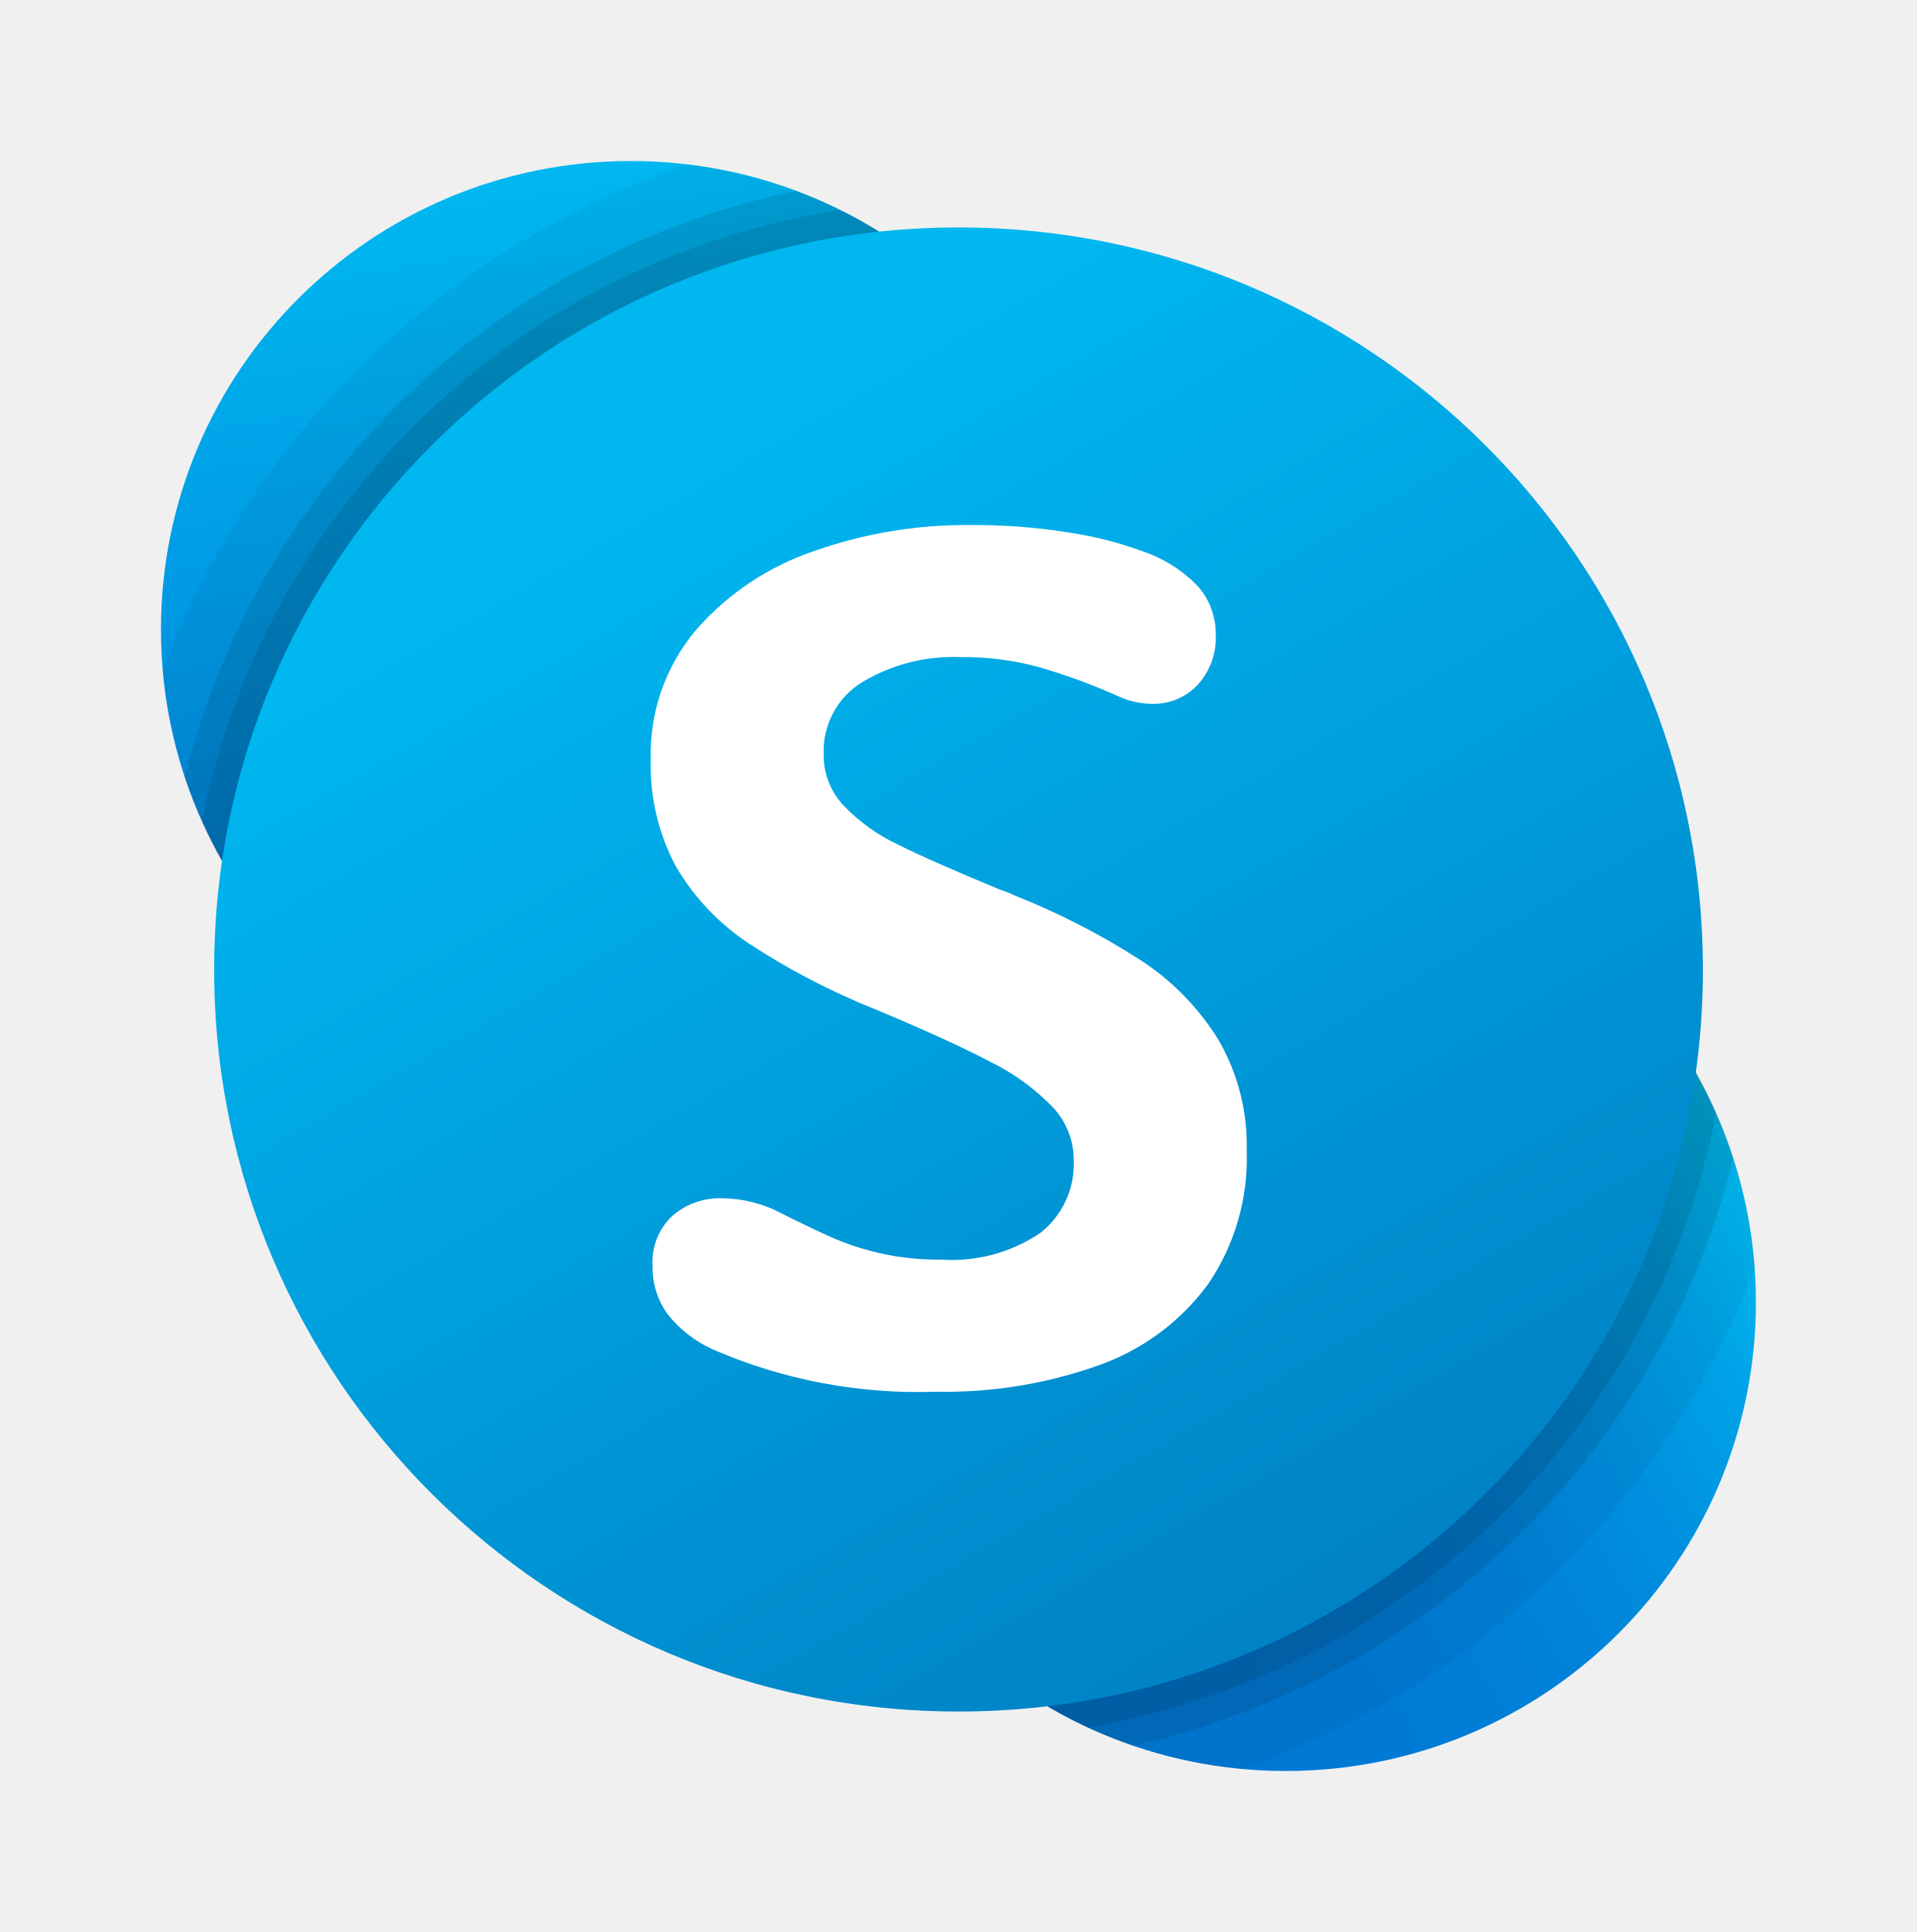
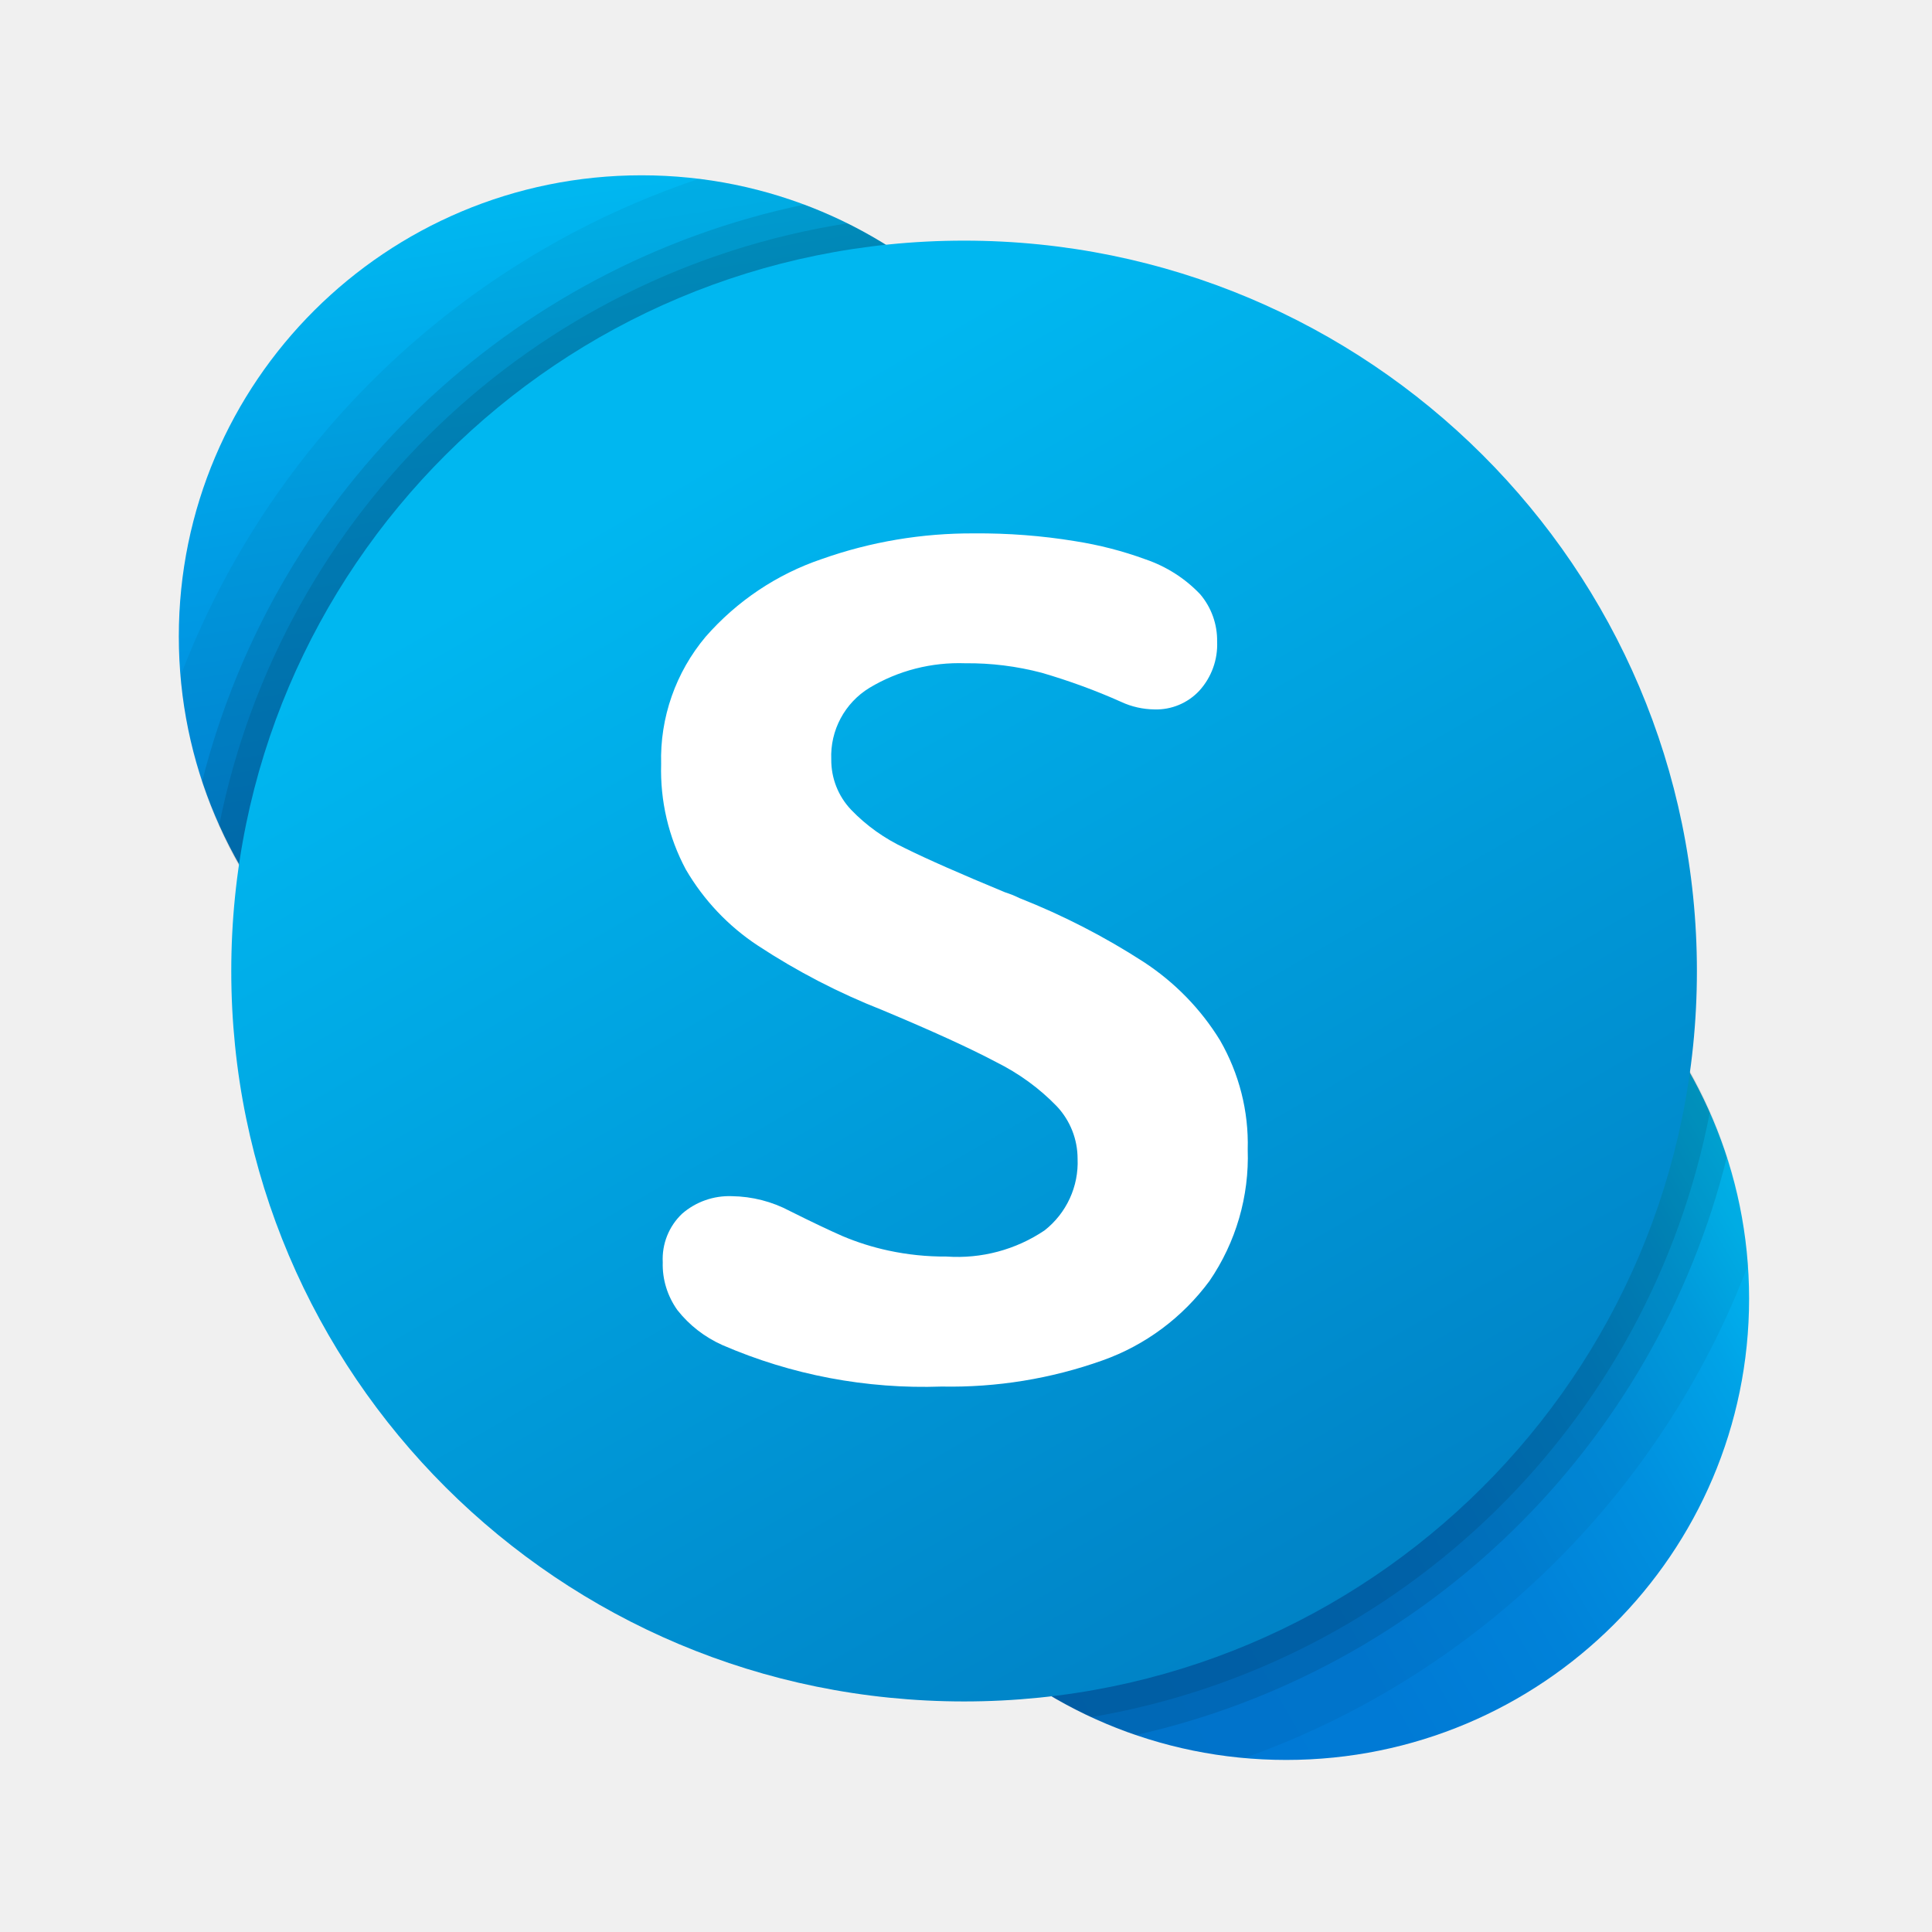
- <svg xmlns="http://www.w3.org/2000/svg" height="120" width="119.08" viewBox="-100 -100 1190.83 1200">
-   <defs>
-     <linearGradient id="aoa" x1="8.393" y1="1.106" x2="11.125" y2="18.354" gradientUnits="userSpaceOnUse">
+ <svg xmlns="http://www.w3.org/2000/svg" version="1.1" id="aoskype-logo-2" x="0" y="0" viewBox="-120 -120 1440 1440" xml:space="preserve" width="120" height="120">
+   <style>.aost0{fill:url(#aoSVGID_1_)}.aost1{fill:url(#aoSVGID_2_)}.aost2,.aost3{opacity:5.000000e-02;fill-rule:evenodd;clip-rule:evenodd;enable-background:new}.aost3{opacity:.1}.aost4{fill:url(#aoSVGID_3_)}.aost5{fill-rule:evenodd;clip-rule:evenodd;fill:#fff}</style>
+   <g transform="translate(-381.726 -337.143)">
+     <linearGradient id="aoSVGID_1_" gradientUnits="userSpaceOnUse" x1="-58.222" y1="1375.529" x2="-54.995" y2="1355.155" gradientTransform="matrix(33.3333 0 0 -33.3333 2626.853 46202.902)">
      <stop offset=".012" stop-color="#00b7f0" />
      <stop offset=".339" stop-color="#009de5" />
      <stop offset=".755" stop-color="#0082d9" />
      <stop offset="1" stop-color="#0078d4" />
    </linearGradient>
-     <linearGradient id="aob" x1="14.379" y1="26.645" x2="29.546" y2="17.889" gradientUnits="userSpaceOnUse">
+     <path class="aost0" d="M1084.8 691.5c0 189.8-154.4 343.7-344.9 343.7-190.5 0-344.9-153.9-344.9-343.7 0-189.8 154.4-343.7 344.9-343.7 190.5 0 344.9 153.9 344.9 343.7" />
+     <linearGradient id="aoSVGID_2_" gradientUnits="userSpaceOnUse" x1="-51.151" y1="1345.362" x2="-33.236" y2="1355.704" gradientTransform="matrix(33.3333 0 0 -33.3333 2626.853 46202.902)">
      <stop offset="0" stop-color="#0078d4" />
      <stop offset=".37" stop-color="#007ad5" />
      <stop offset=".573" stop-color="#0082d9" />
      <stop offset=".735" stop-color="#0090df" />
      <stop offset=".875" stop-color="#00a3e7" />
      <stop offset="1" stop-color="#00bcf2" />
    </linearGradient>
-     <linearGradient id="aoc" x1="10.45" y1="6.689" x2="24.291" y2="30.662" gradientUnits="userSpaceOnUse">
+     <path class="aost1" d="M1565.4 1185.1c0 189.9-154.5 343.8-345 343.8s-345-153.9-345-343.8 154.5-343.8 345-343.8 345 153.9 345 343.8" />
+     <path class="aost2" d="M396.3 720.9c15.7 189.8 182.2 331 372 315.3 189.8-15.7 331-182.2 315.3-372-13.4-162.6-138.9-293.5-300.8-313.8C605 409.9 463.2 545.8 396.3 720.9z" />
+     <path class="aost2" d="M1564.5 1160.4c-13-190.1-177.7-333.6-367.7-320.6s-333.6 177.7-320.6 367.7c11.6 169 144.2 304.6 312.9 320 172.9-61.5 310.1-195.7 375.4-367.1z" />
+     <path class="aost3" d="M412.4 799.5c59.2 181 253.8 279.7 434.8 220.5s279.7-253.8 220.5-434.8c-32.5-99.5-108.5-178.8-206.5-215.6-219.4 45.8-393.6 212.6-448.8 429.9z" />
+     <path class="aost3" d="M1548.8 1079.7c-57.8-181.5-251.7-281.8-433.2-224-181.5 57.8-281.8 251.7-224 433.2 33.1 103.9 113.4 186.1 216.5 221.5 216.6-48.6 387.2-215.4 440.7-430.7z" />
+     <path class="aost3" d="M425.1 832.1c77.2 174 280.8 252.4 454.8 175.2s252.4-280.8 175.2-454.8c-32.6-73.4-89.8-133.1-161.7-168.9-234.7 36.6-421.6 215.6-468.3 448.5z" />
+     <path class="aost3" d="M1536.1 1046.4c-76.2-174.5-279.4-254.2-453.9-178.1s-254.2 279.4-178 453.9c33.7 77.1 94.4 139.3 170.8 174.8 232.5-39.5 416.2-219 461.1-450.6z" />
+     <linearGradient id="aoSVGID_3_" gradientUnits="userSpaceOnUse" x1="-55.792" y1="1368.934" x2="-39.443" y2="1340.617" gradientTransform="matrix(33.3333 0 0 -33.3333 2626.853 46202.902)">
      <stop offset="0" stop-color="#00b7f0" />
      <stop offset="1" stop-color="#007cc1" />
    </linearGradient>
-   </defs>
-   <path d="M18.518 9.73a8.759 8.73 0 01-8.759 8.73A8.759 8.73 0 011 9.73 8.759 8.73 0 019.759 1a8.759 8.73 0 018.759 8.73" transform="matrix(33.33333 0 0 33.33333 -33.333 -33.333)" fill="url(#aoa)" />
-   <path d="M30.725 22.267A8.762 8.733 0 0121.963 31a8.762 8.733 0 01-8.762-8.733 8.762 8.733 0 018.762-8.733 8.762 8.733 0 018.762 8.733" transform="matrix(33.33333 0 0 33.33333 -33.333 -33.333)" fill="url(#aob)" />
-   <path d="M1.067 315.9A291.933 291.933 0 10328.3 2.233 530.5 530.5 0 001.067 315.9z" fill-rule="evenodd" opacity=".05" />
-   <path d="M990.067 688A292.033 292.033 0 10672.3 998.8a530.5 530.5 0 00317.767-310.833z" fill-rule="evenodd" opacity=".05" />
-   <path d="M14.733 382.433a291.833 291.833 0 10379.934-363.9 496.433 496.433 0 00-379.934 363.9z" fill-rule="evenodd" opacity=".1" />
-   <path d="M976.8 619.6a291.933 291.933 0 10-373.067 364.633A496.433 496.433 0 00976.8 619.6z" fill-rule="evenodd" opacity=".1" />
-   <path d="M25.467 410.033A291.767 291.767 0 10421.933 30.367 479.567 479.567 0 0025.467 410.033z" fill-rule="evenodd" opacity=".1" />
-   <path d="M966.033 591.433A291.867 291.867 0 10575.6 972.9a479.533 479.533 0 00390.433-381.467z" fill-rule="evenodd" opacity=".1" />
-   <path d="M29.737 16.065a13.873 13.827 0 01-13.873 13.827A13.873 13.827 0 011.991 16.065 13.873 13.827 0 0115.864 2.238a13.873 13.827 0 0113.873 13.827" transform="matrix(33.33333 0 0 33.33333 -33.333 -33.333)" fill="url(#aoc)" />
-   <path d="M365.433 486.167a145.267 145.267 0 01-45.566-48.067 132.867 132.867 0 01-15.6-66.433 119.4 119.4 0 0128.133-80.4 169.333 169.333 0 0173.333-49 283.167 283.167 0 0196-16.167A372.8 372.8 0 01565.6 231a230.6 230.6 0 0144.3 11.433 85.867 85.867 0 0134.667 22.134 44.8 44.8 0 0110.7 29.766A43.133 43.133 0 01644 325.367a37.467 37.467 0 01-28.3 11.8 50.967 50.967 0 01-21.033-4.734 381.133 381.133 0 00-50.1-18.333 181.833 181.833 0 00-48.267-6 110.167 110.167 0 00-60.467 15.467 50.3 50.3 0 00-24.133 45.166 45.433 45.433 0 0012.533 31.767A114.2 114.2 0 00458 424.667q21.233 10.533 63.333 27.933a65.667 65.667 0 019.067 3.633 449.9 449.9 0 0178.4 40.3 158.067 158.067 0 0148.267 49.534 130.667 130.667 0 0117.433 68.8 138.367 138.367 0 01-24.133 82.933 143.467 143.467 0 01-67.5 50.1A284.567 284.567 0 01481.4 764.433a319.667 319.667 0 01-138.3-26.166 75.267 75.267 0 01-28.467-22.134A49.767 49.767 0 01305.367 686a39.367 39.367 0 0112.166-30.667 44.833 44.833 0 0131.367-11.066 80.233 80.233 0 0136.667 9.433q21.066 10.533 33.233 15.8a166.933 166.933 0 0028.667 9.067 164 164 0 0036.833 3.8 98.333 98.333 0 0061.9-16.5 54.5 54.5 0 0020.867-45.2 48 48 0 00-13.067-33 138.9 138.9 0 00-38.467-28Q490.1 546.267 444 527a443.033 443.033 0 01-78.567-40.833" fill="#fff" fill-rule="evenodd" />
+     <path class="aost4" d="M1526.5 940.9c0 300.7-244.6 544.4-546.2 544.4-301.7 0-546.2-243.7-546.2-544.4s244.6-544.4 546.2-544.4 546.2 243.8 546.2 544.4" />
+     <path class="aost5" d="M826.7 922c-22.1-14.5-40.5-34-53.8-56.8-12.9-24.1-19.2-51.2-18.4-78.5-1-34.7 10.9-68.5 33.2-95 23.3-26.6 53.1-46.6 86.6-57.9 36.4-12.9 74.8-19.3 113.4-19.1 25.3-.2 50.5 1.7 75.4 5.8 17.8 2.8 35.4 7.3 52.3 13.5 15.6 5.3 29.6 14.2 40.9 26.1 8.3 9.8 12.8 22.3 12.6 35.2.6 13.5-4.2 26.7-13.3 36.7-8.6 9.2-20.8 14.3-33.4 13.9-8.6-.1-17.1-2-24.8-5.6-19.2-8.6-39-15.8-59.2-21.7-18.6-4.9-37.8-7.3-57-7.1-25.1-.9-49.9 5.4-71.4 18.3a59.61 59.61 0 00-28.5 53.4c-.1 14 5.2 27.4 14.8 37.5 11.4 11.9 25 21.5 39.9 28.5 16.7 8.3 41.7 19.3 74.8 33 3.7 1.2 7.3 2.6 10.7 4.3 32.4 12.8 63.4 28.7 92.6 47.6 23.1 15.1 42.6 35 57 58.5 14.2 24.7 21.4 52.8 20.6 81.3 1.2 34.9-8.8 69.2-28.5 98-20.1 27.2-47.8 47.9-79.7 59.2-38.4 13.7-79 20.3-119.9 19.5-56.1 2-111.9-8.6-163.4-30.9-13.2-5.9-24.7-14.8-33.6-26.1-7.4-10.4-11.3-22.9-10.9-35.6-.7-13.6 4.5-26.8 14.4-36.2 10.2-8.9 23.5-13.6 37.1-13.1 15.1.2 30 4 43.3 11.1 16.6 8.3 29.7 14.5 39.3 18.7 10.9 4.6 22.3 8.2 33.9 10.7 14.3 3.1 28.9 4.6 43.5 4.5 25.9 1.8 51.6-5 73.1-19.5 16.3-12.8 25.5-32.7 24.6-53.4 0-14.5-5.5-28.4-15.4-39-13.1-13.6-28.5-24.7-45.4-33.1-20-10.6-48.2-23.4-84.5-38.6-32.6-12.8-63.7-28.9-92.9-48.1" />
+   </g>
</svg>
